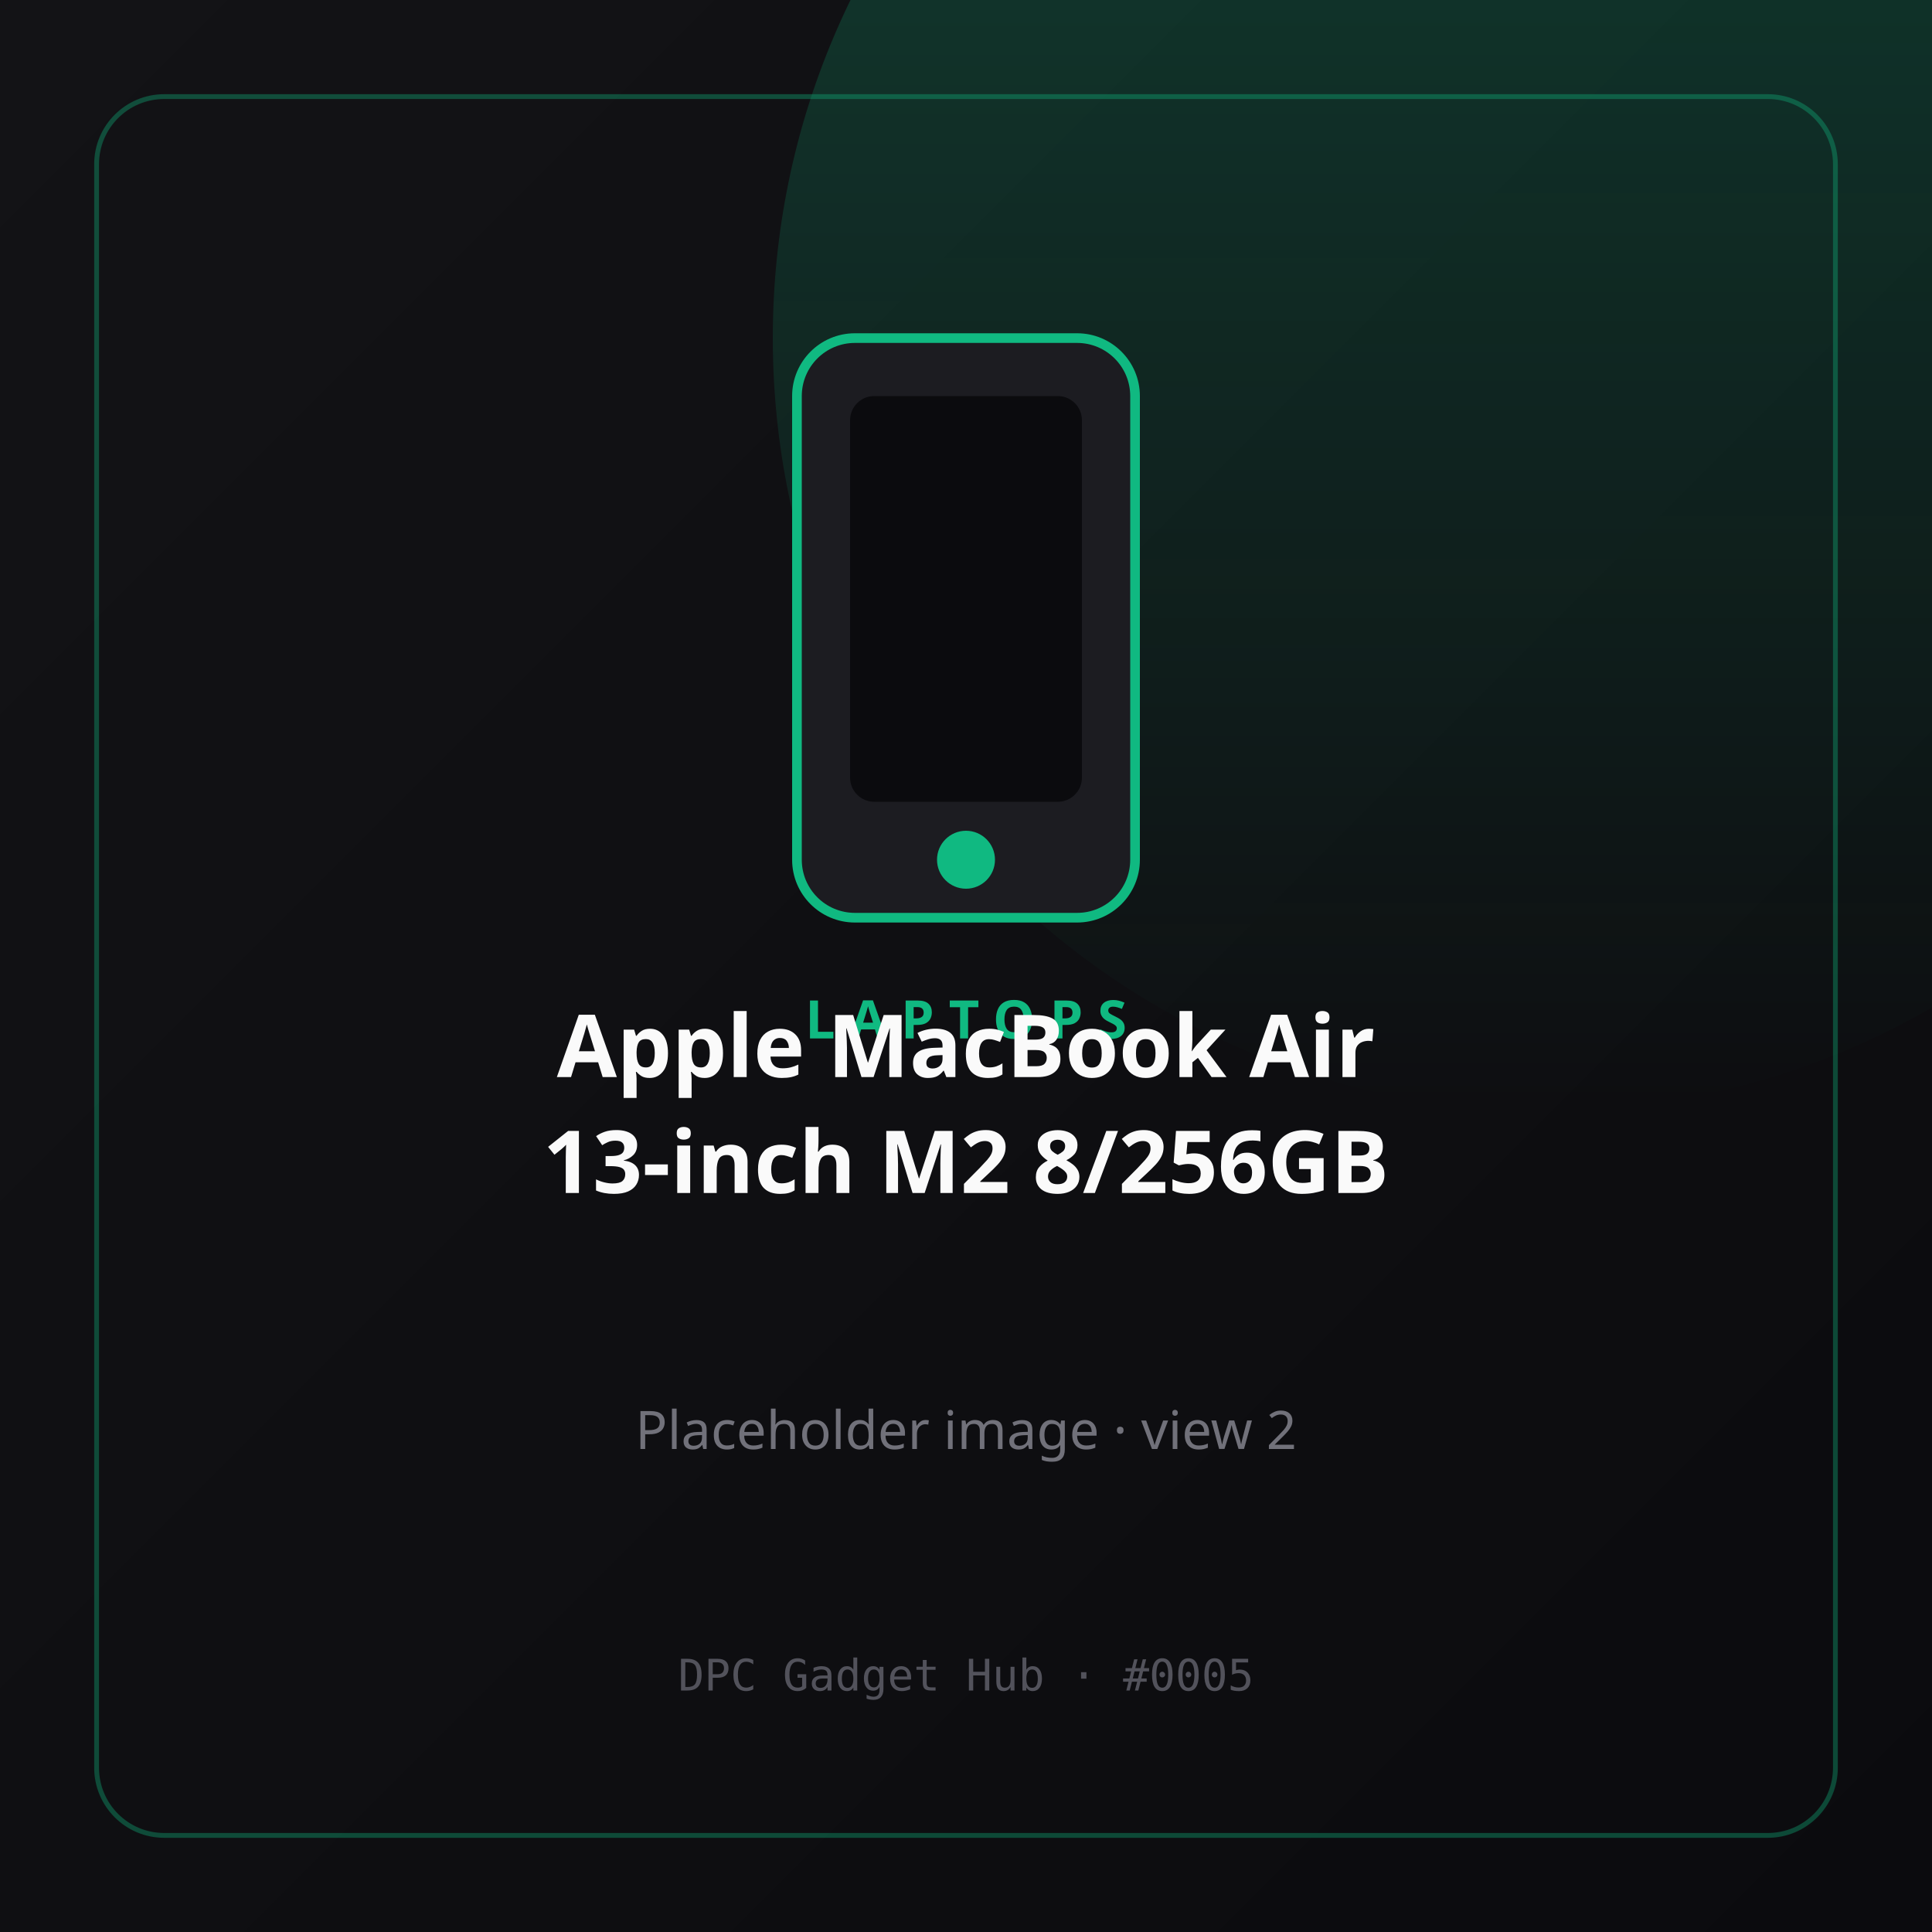
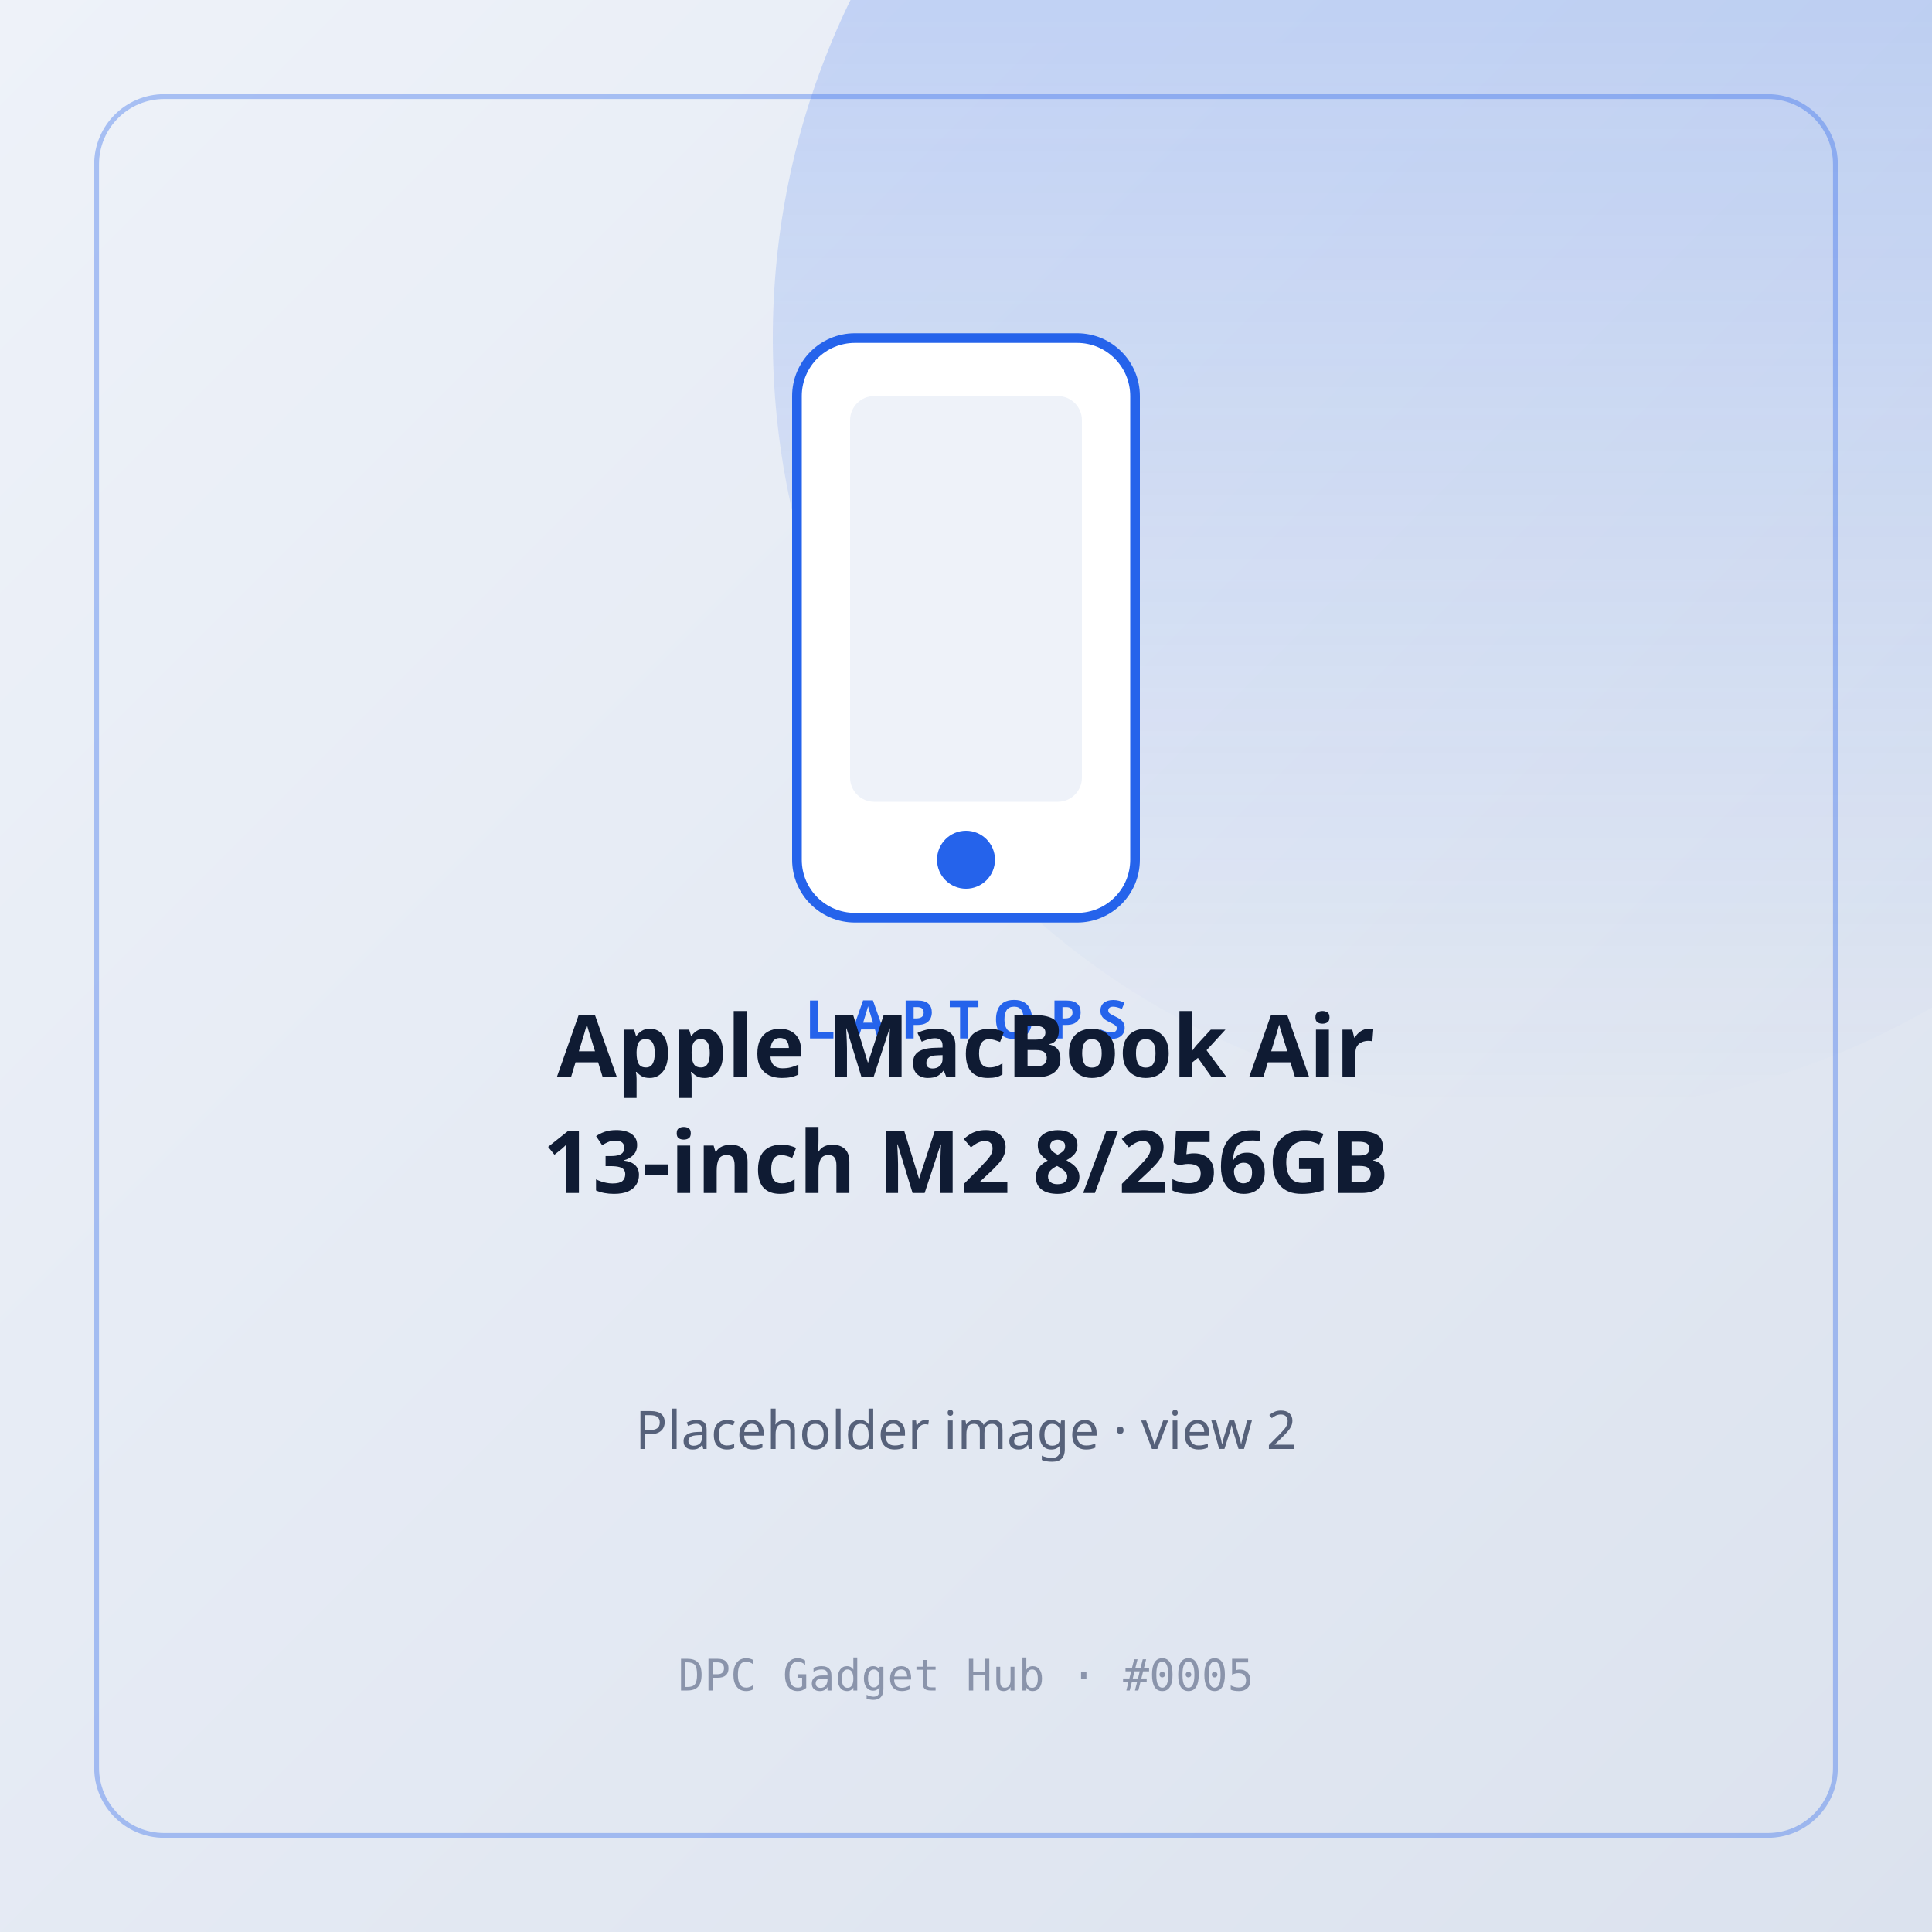
<svg xmlns="http://www.w3.org/2000/svg" width="800" height="800" viewBox="0 0 800 800" role="img" aria-label="Apple MacBook Air 13-inch M2 8/256GB">
  <defs>
    <linearGradient id="bg" x1="0" y1="0" x2="1" y2="1">
-       <stop offset="0%" stop-color="#131316" />
-       <stop offset="100%" stop-color="#0b0b0e" />
+       <stop offset="0%" stop-color="#eef2f9" />
+       <stop offset="100%" stop-color="#dbe2ee" />
    </linearGradient>
    <linearGradient id="glow" x1="0" y1="0" x2="0" y2="1">
-       <stop offset="0%" stop-color="#10b981" stop-opacity="0.28" />
-       <stop offset="100%" stop-color="#10b981" stop-opacity="0" />
+       <stop offset="0%" stop-color="#2563eb" stop-opacity="0.28" />
+       <stop offset="100%" stop-color="#2563eb" stop-opacity="0" />
    </linearGradient>
  </defs>
  <rect width="800" height="800" fill="url(#bg)" />
  <circle cx="640" cy="140" r="320" fill="url(#glow)" />
-   <rect x="40" y="40" width="720" height="720" rx="28" fill="none" stroke="#10b981" stroke-opacity="0.35" stroke-width="2" />
+   <rect x="40" y="40" width="720" height="720" rx="28" fill="none" stroke="#2563eb" stroke-opacity="0.35" stroke-width="2" />
  <g transform="translate(400 260)">
-     <rect x="-70" y="-120" width="140" height="240" rx="24" fill="#1c1c21" stroke="#10b981" stroke-width="4" />
-     <rect x="-48" y="-96" width="96" height="168" rx="10" fill="#0b0b0e" />
-     <circle cx="0" cy="96" r="12" fill="#10b981" />
+     <rect x="-70" y="-120" width="140" height="240" rx="24" fill="#ffffff" stroke="#2563eb" stroke-width="4" />
+     <rect x="-48" y="-96" width="96" height="168" rx="10" fill="#eef2f9" />
+     <circle cx="0" cy="96" r="12" fill="#2563eb" />
  </g>
-   <text x="400" y="430" text-anchor="middle" fill="#10b981" font-family="ui-sans-serif, system-ui, sans-serif" font-size="22" font-weight="700" letter-spacing="6">LAPTOPS</text>
-   <text x="400" y="446" text-anchor="middle" fill="#fafafa" font-family="ui-sans-serif, system-ui, sans-serif" font-size="36" font-weight="600">Apple MacBook Air</text>
-   <text x="400" y="494" text-anchor="middle" fill="#fafafa" font-family="ui-sans-serif, system-ui, sans-serif" font-size="36" font-weight="600">13-inch M2 8/256GB</text>
-   <text x="400" y="600" text-anchor="middle" fill="#71717a" font-family="ui-sans-serif, system-ui, sans-serif" font-size="22">Placeholder image · view 2</text>
-   <text x="400" y="700" text-anchor="middle" fill="#52525b" font-family="ui-monospace, monospace" font-size="18">DPC Gadget Hub · #0005</text>
+   <text x="400" y="430" text-anchor="middle" fill="#2563eb" font-family="ui-sans-serif, system-ui, sans-serif" font-size="22" font-weight="700" letter-spacing="6">LAPTOPS</text>
+   <text x="400" y="446" text-anchor="middle" fill="#0f1b33" font-family="ui-sans-serif, system-ui, sans-serif" font-size="36" font-weight="600">Apple MacBook Air</text>
+   <text x="400" y="494" text-anchor="middle" fill="#0f1b33" font-family="ui-sans-serif, system-ui, sans-serif" font-size="36" font-weight="600">13-inch M2 8/256GB</text>
+   <text x="400" y="600" text-anchor="middle" fill="#56617a" font-family="ui-sans-serif, system-ui, sans-serif" font-size="22">Placeholder image · view 2</text>
+   <text x="400" y="700" text-anchor="middle" fill="#8a94ab" font-family="ui-monospace, monospace" font-size="18">DPC Gadget Hub · #0005</text>
</svg>
